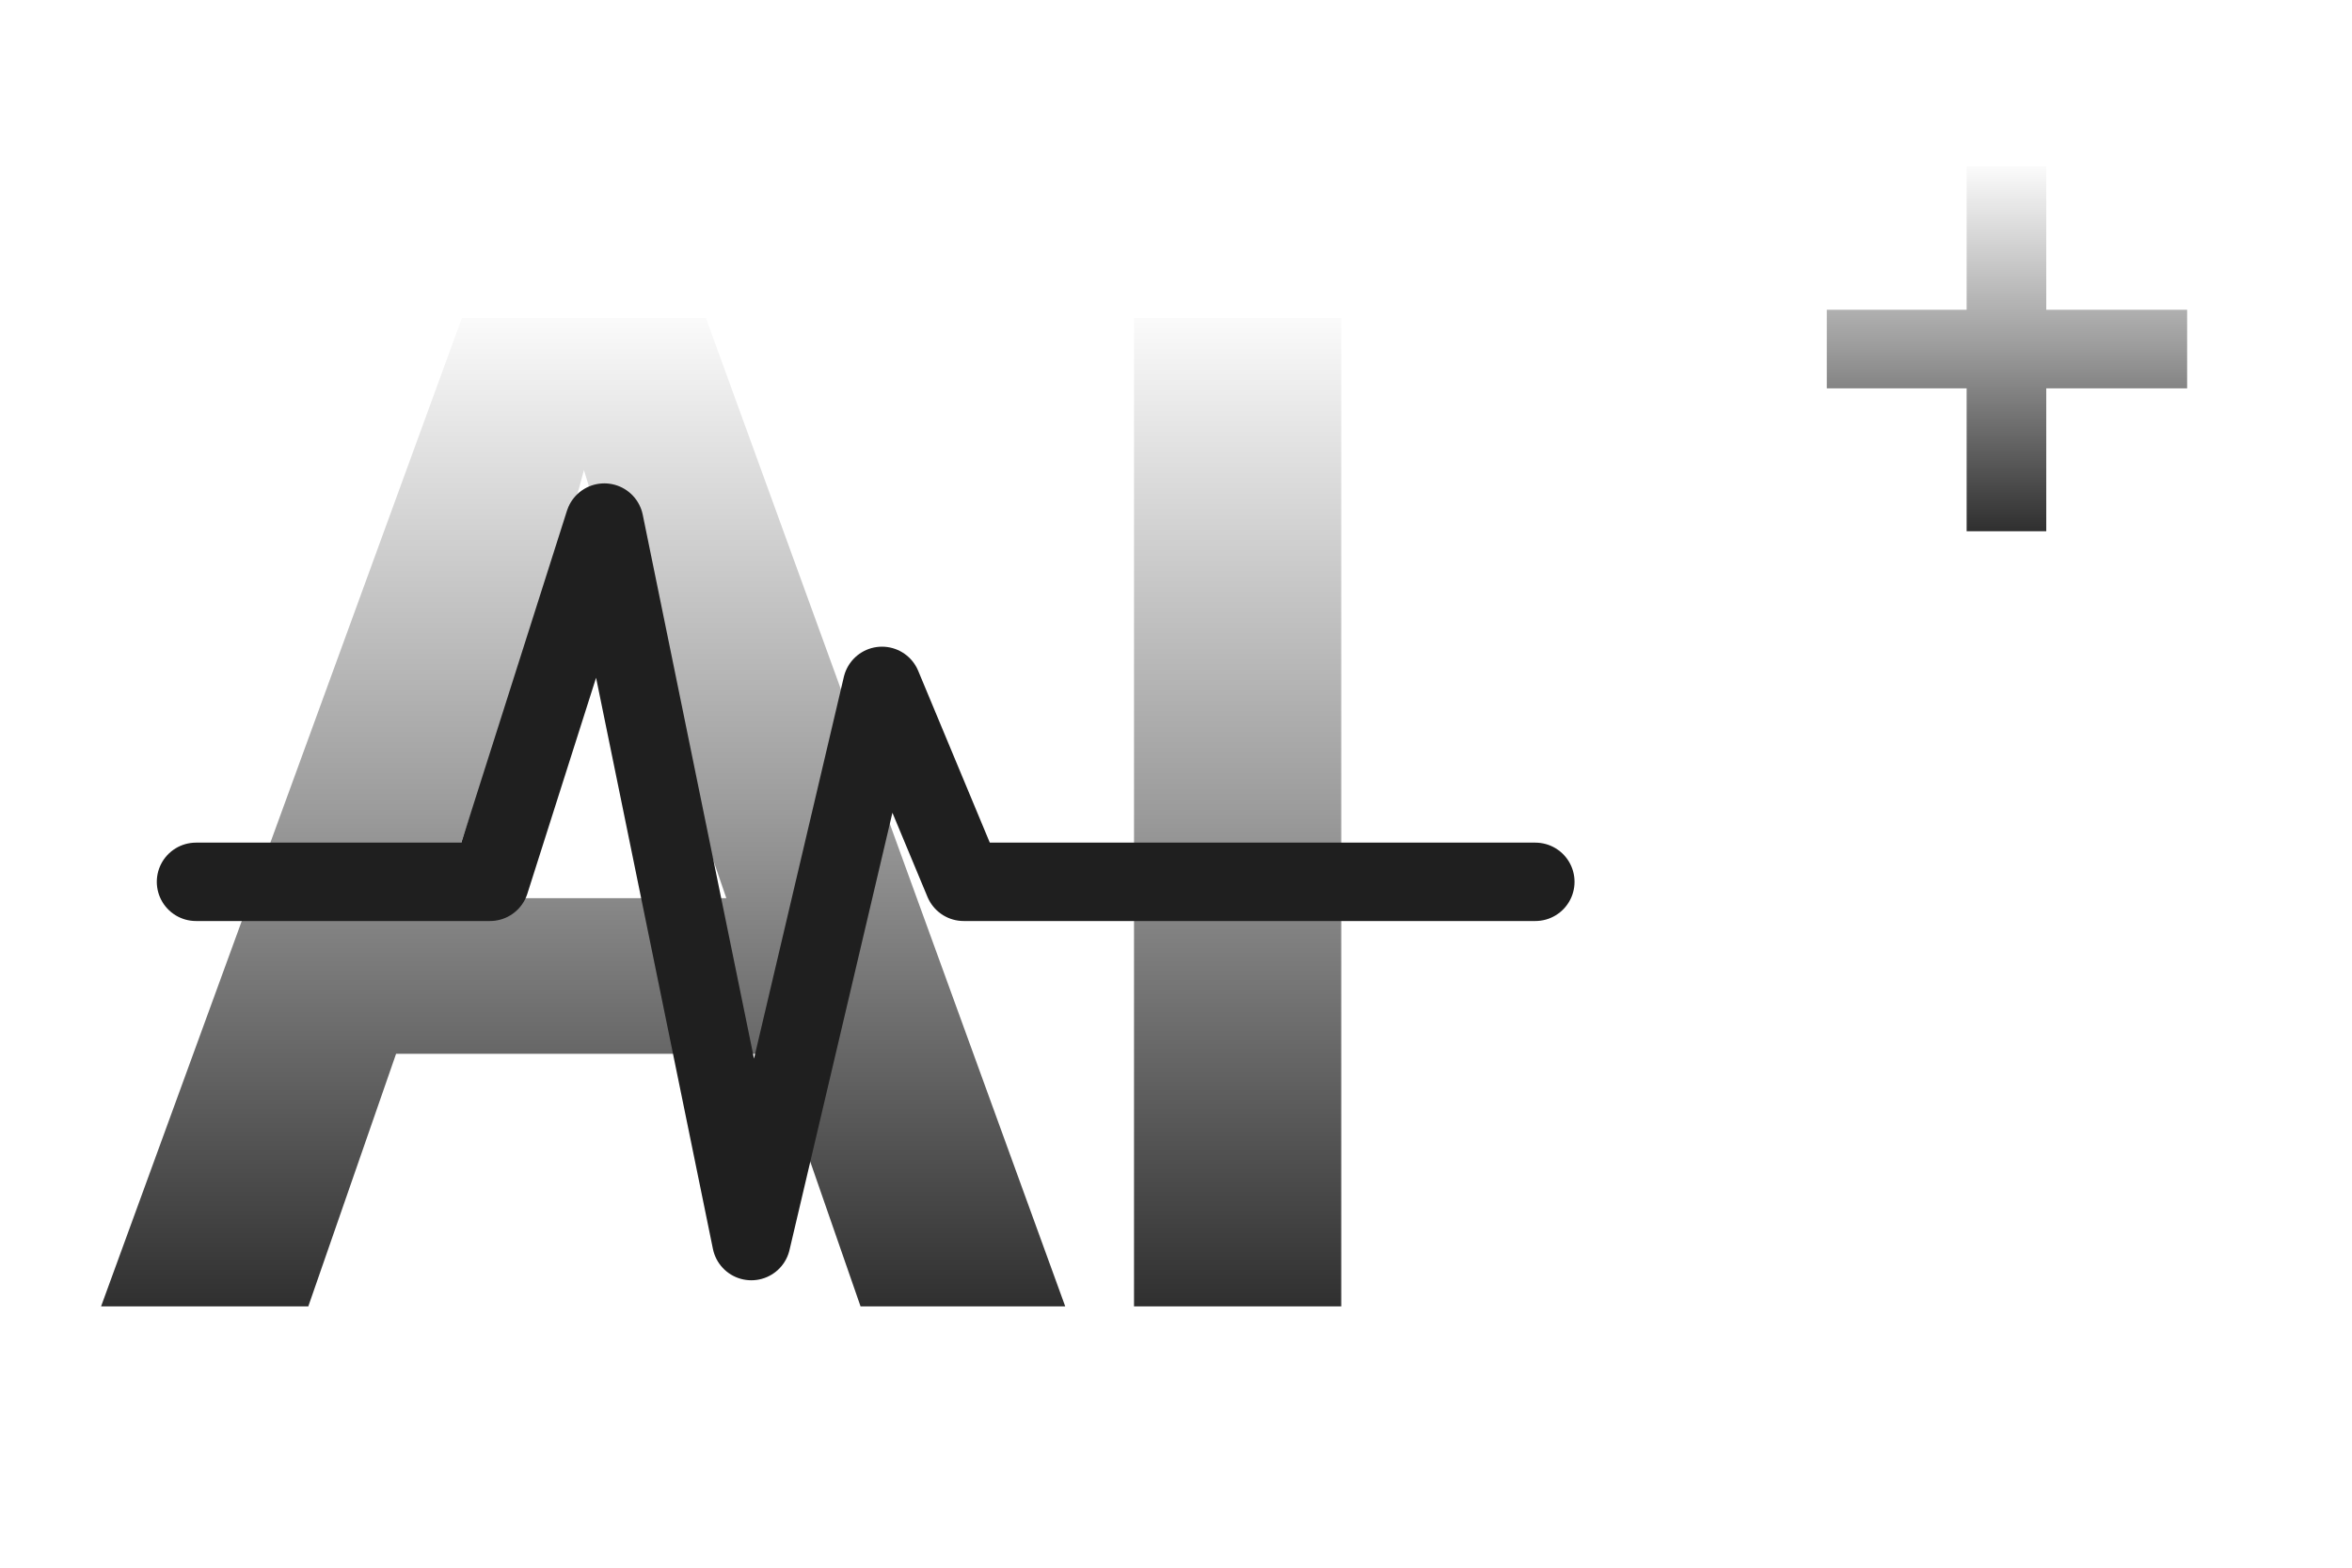
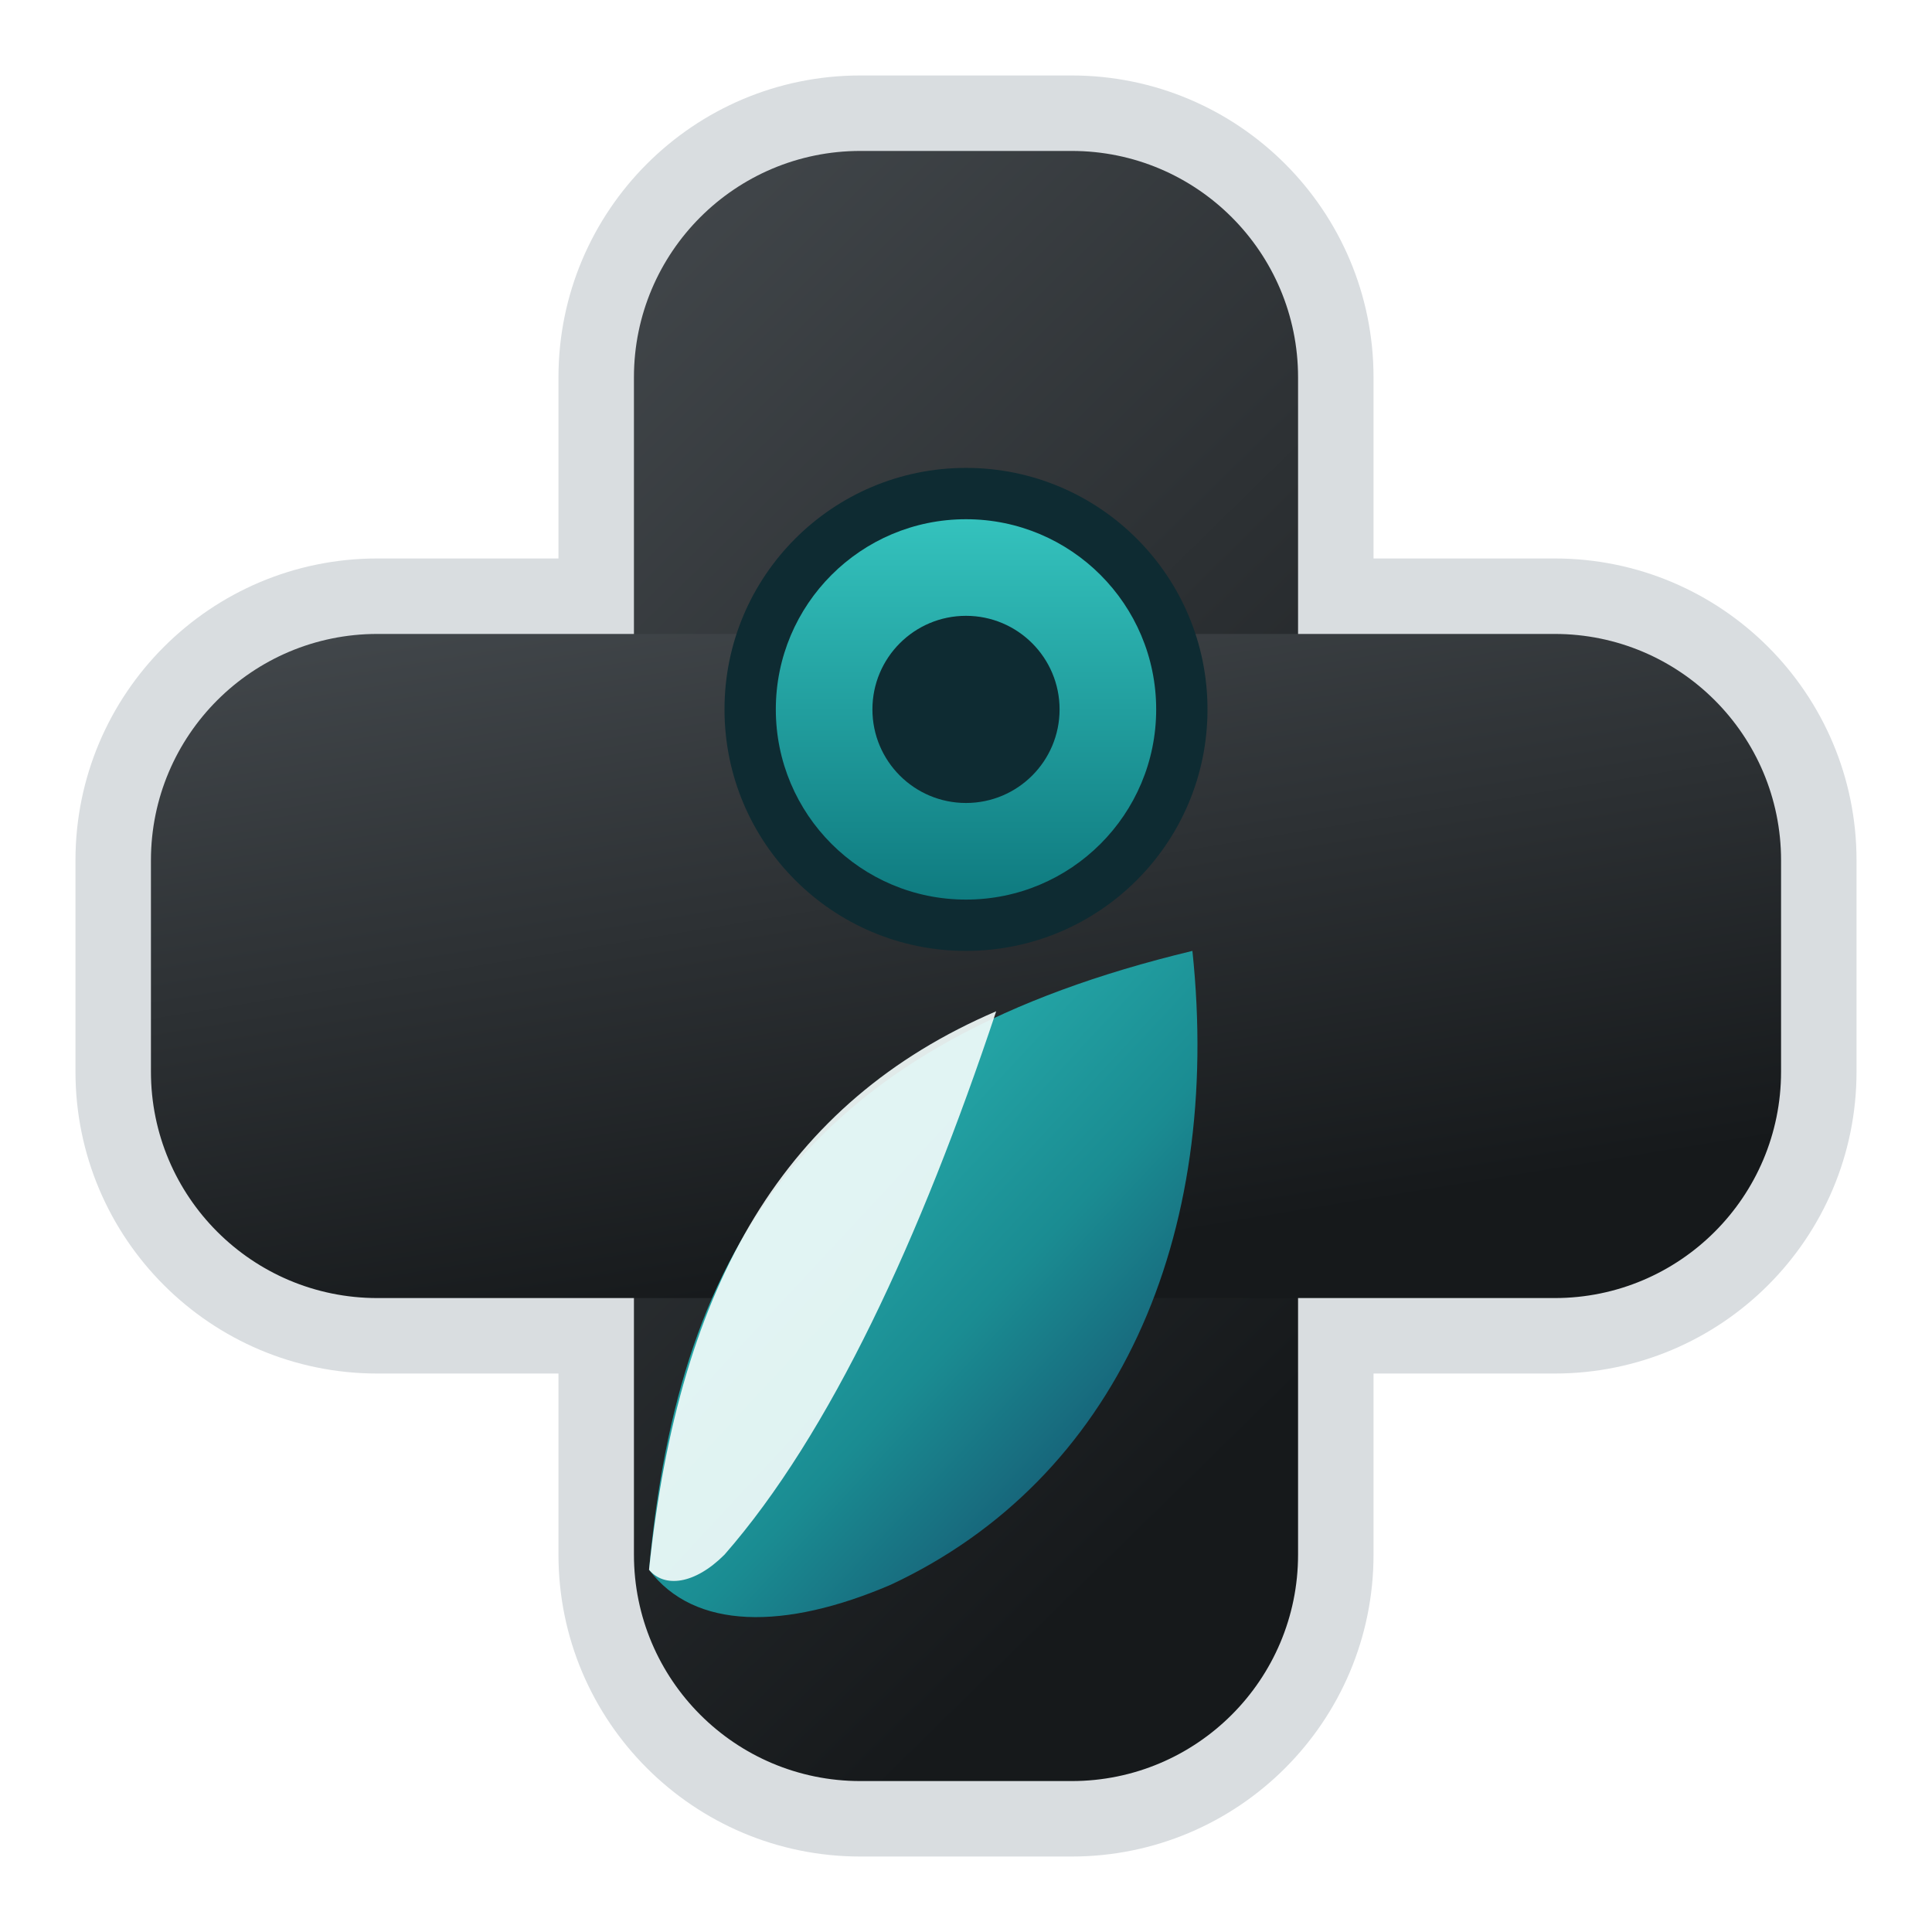
- <svg xmlns="http://www.w3.org/2000/svg" viewBox="0 0 72 48">
+ <svg xmlns="http://www.w3.org/2000/svg" viewBox="0 0 64 64">
  <defs>
-     <linearGradient id="steel" x1="0" y1="0" x2="0" y2="1">
-       <stop offset="0" stop-color="#fbfbfb" />
-       <stop offset="0.5" stop-color="#9b9b9b" />
-       <stop offset="1" stop-color="#2f2f2f" />
+     <linearGradient id="cross" x1="0" y1="0" x2="0.4" y2="1">
+       <stop offset="0" stop-color="#43484c" />
+       <stop offset="1" stop-color="#16191b" />
+     </linearGradient>
+     <linearGradient id="leaf" x1="0.1" y1="0.1" x2="0.9" y2="1">
+       <stop offset="0" stop-color="#2fc0bb" />
+       <stop offset="0.55" stop-color="#1a8c92" />
+       <stop offset="1" stop-color="#143f63" />
+     </linearGradient>
+     <linearGradient id="ring" x1="0" y1="0" x2="0" y2="1">
+       <stop offset="0" stop-color="#34c2bd" />
+       <stop offset="1" stop-color="#0f7b80" />
    </linearGradient>
  </defs>
-   <text x="2" y="40" font-family="Arial, Helvetica, sans-serif" font-size="44" font-weight="800" letter-spacing="-2" fill="url(#steel)">AI</text>
-   <text x="55" y="18" font-family="Arial, Helvetica, sans-serif" font-size="22" font-weight="800" fill="url(#steel)">+</text>
-   <path d="M6 27 H15 L18.5 16 L23 38 L27 21 L29.5 27 H47" fill="none" stroke="#1f1f1f" stroke-width="2.4" stroke-linecap="round" stroke-linejoin="round" />
+   <g fill="#d9dde0">
+     <rect x="18.5" y="2.5" width="27" height="59" rx="10" />
+     <rect x="2.5" y="18.5" width="59" height="27" rx="10" />
+   </g>
+   <g fill="url(#cross)">
+     <rect x="21" y="5" width="22" height="54" rx="7.5" />
+     <rect x="5" y="21" width="54" height="22" rx="7.5" />
+   </g>
+   <path d="M21.5 52 C22.5 41 27 34.5 39.5 31.5 C40.5 41 37 49 29.5 52.5 C26 54 23 54 21.5 52 Z" fill="url(#leaf)" />
+   <path d="M21.5 52 C22.5 42.5 26 36.5 33 33.5 C30.5 41 27.5 47.5 24 51.5 C23 52.5 22 52.6 21.5 52 Z" fill="#f1fbfa" opacity="0.92" />
+   <circle cx="32" cy="23.5" r="8" fill="#0e2b32" />
+   <circle cx="32" cy="23.5" r="6.3" fill="url(#ring)" />
+   <circle cx="32" cy="23.5" r="3.1" fill="#0e2b32" />
</svg>
